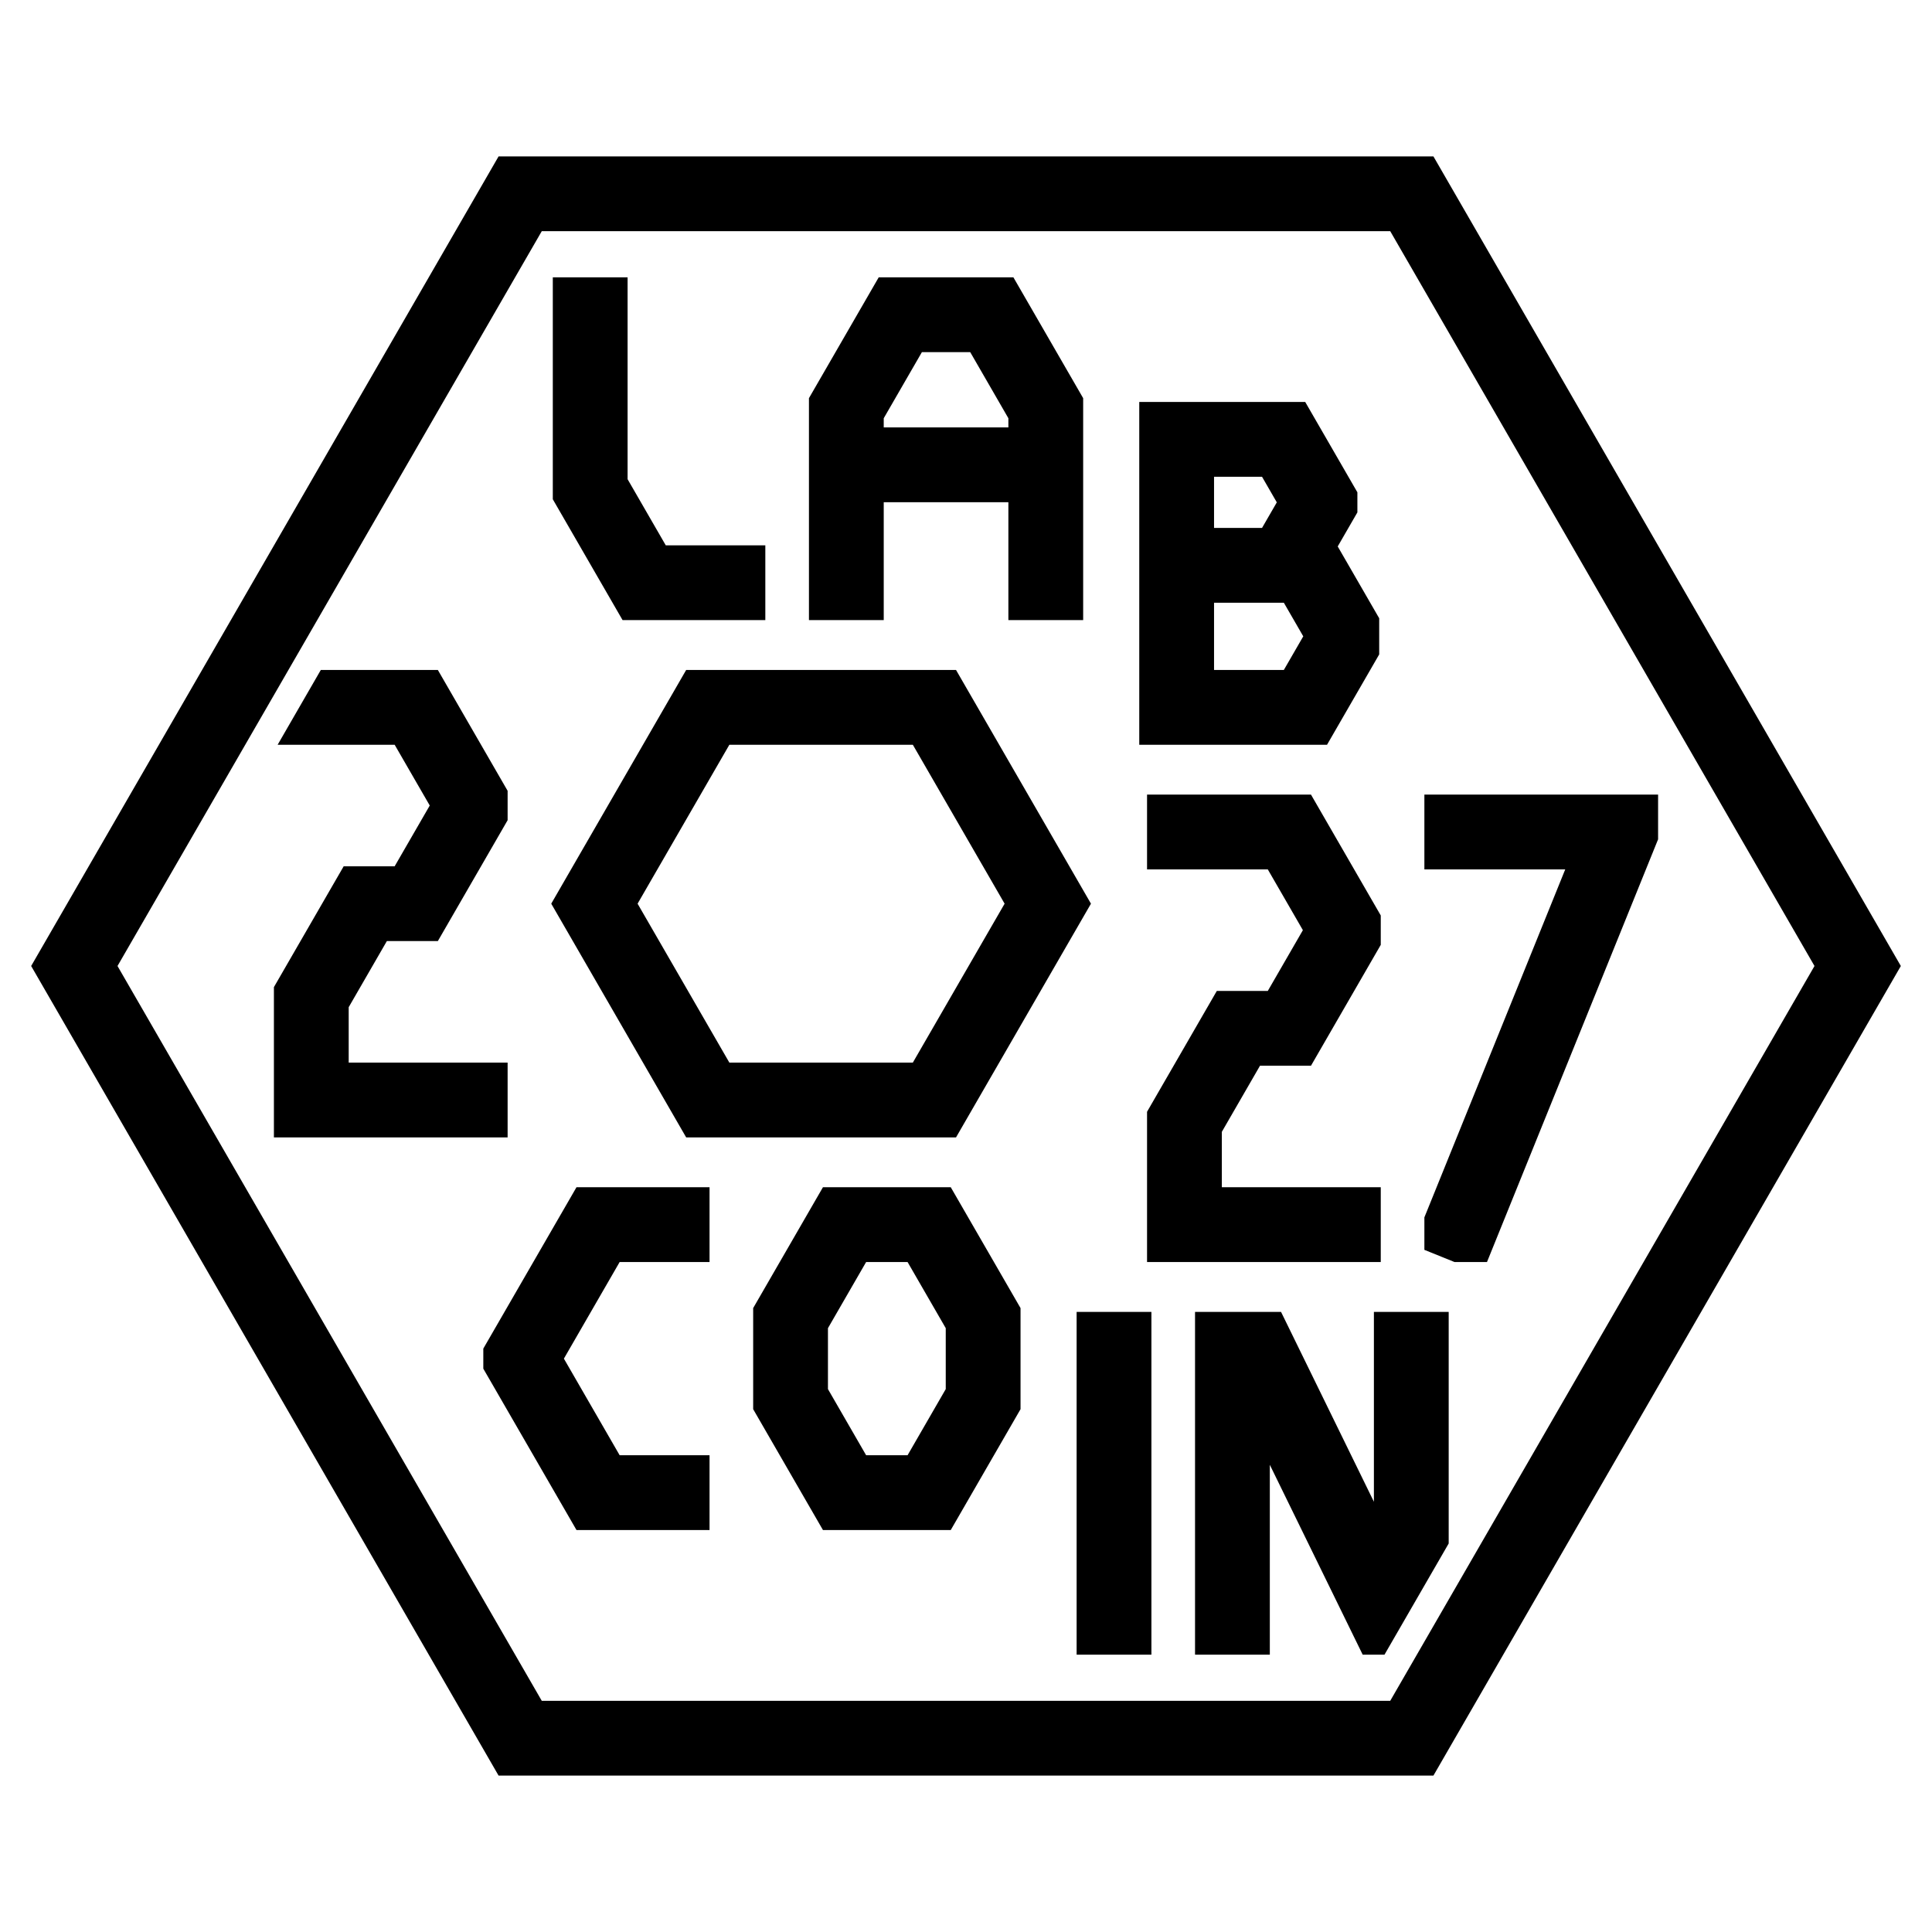
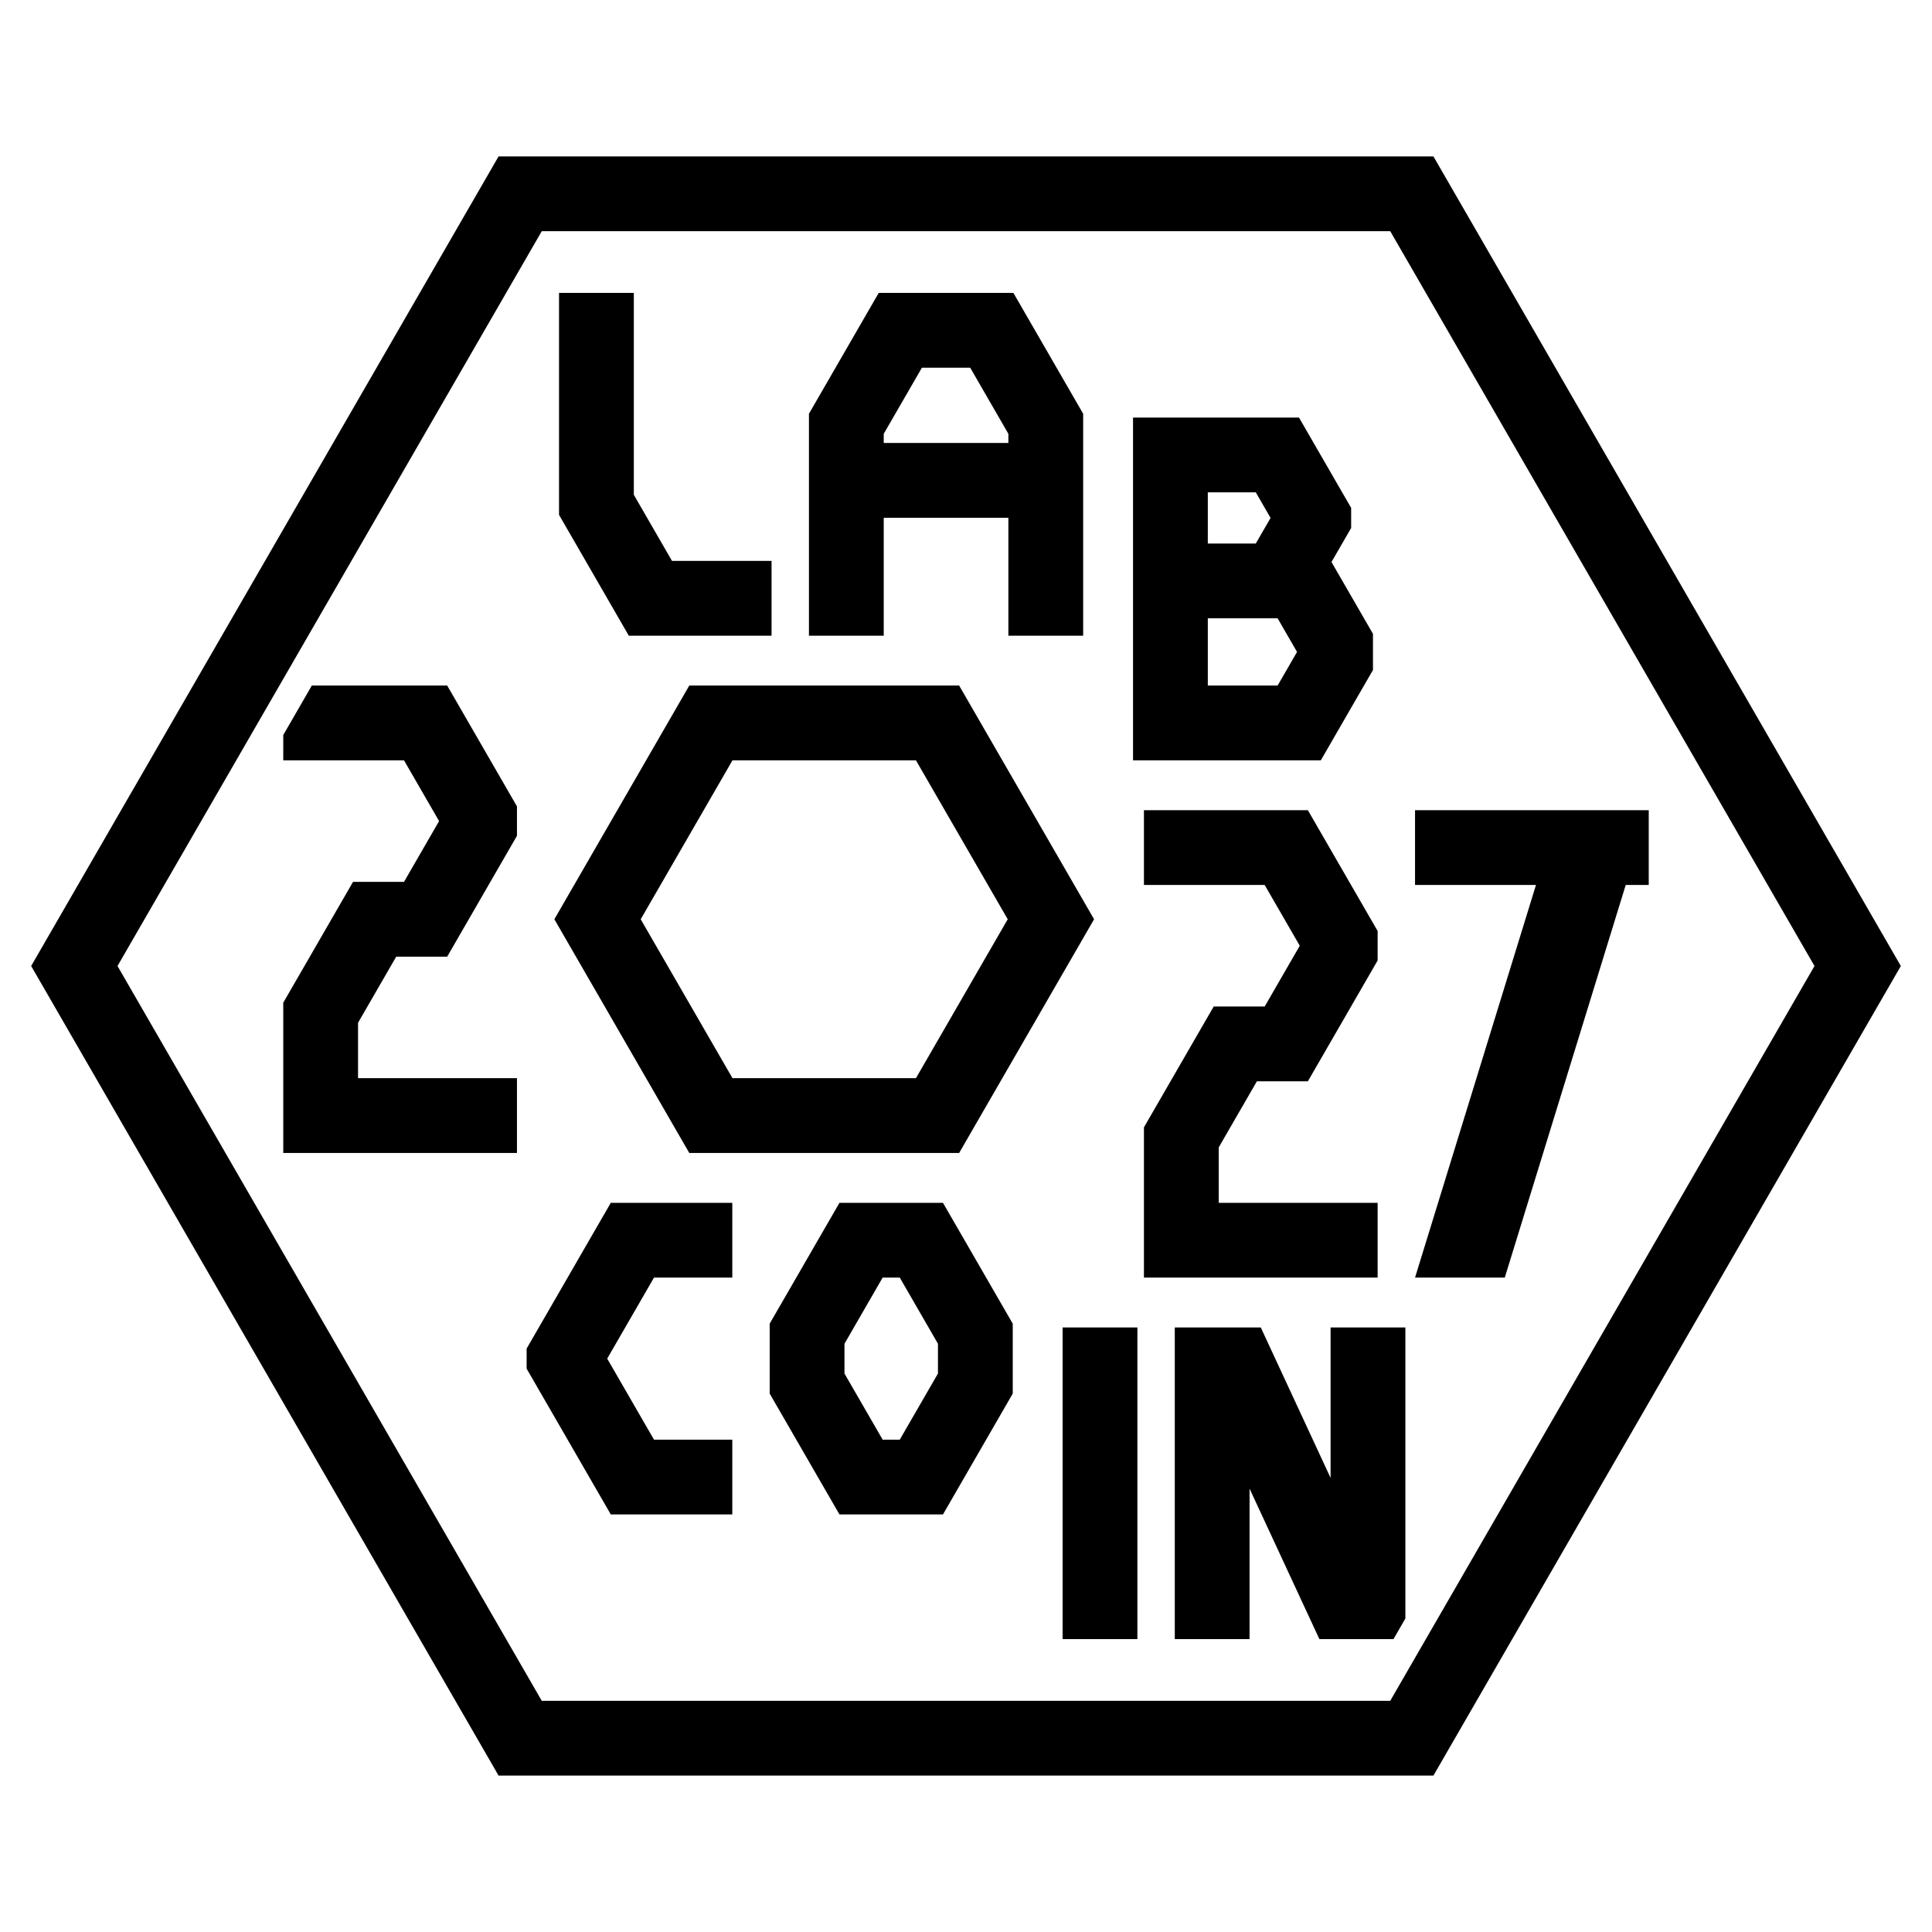
<svg xmlns="http://www.w3.org/2000/svg" width="62.0mm" height="62.0mm" viewBox="-31.0 -31.0 62.0 62.0">
-   <path d="M-13.260,-22.100L-13.260,-14.978L-11.021,-11.100L-7.640,-11.100L-6.440,-11.100L-6.440,-13.500L-9.635,-13.500L-10.860,-15.622L-10.860,-20.900L-10.860,-22.100ZM-5.040,-12.300L-5.040,-11.100L-2.640,-11.100L-2.640,-14.884L1.360,-14.884L1.360,-12.300L1.360,-11.100L3.760,-11.100L3.760,-14.884L3.760,-17.284L3.760,-18.222L1.521,-22.100L-2.801,-22.100L-5.040,-18.222L-5.040,-17.284L-5.040,-14.884ZM-2.640,-17.578L-1.415,-19.700L0.135,-19.700L1.360,-17.578L1.360,-17.284L-2.640,-17.284ZM-18.585,-0.800L-16.949,-0.800L-14.710,-4.678L-14.710,-5.622L-16.949,-9.500L-20.705,-9.500L-22.090,-7.100L-18.335,-7.100L-17.209,-5.150L-18.335,-3.200L-19.971,-3.200L-22.210,0.678L-22.210,5.500L-15.910,5.500L-14.710,5.500L-14.710,3.100L-19.810,3.100L-19.810,1.322ZM-0.320,5.500L4.010,-2.000L-0.320,-9.500L-8.980,-9.500L-13.310,-2.000L-8.980,5.500ZM-1.706,-7.100L1.239,-2.000L-1.706,3.100L-7.594,3.100L-10.539,-2.000L-7.594,-7.100ZM-8.230,7.100L-12.500,7.100L-15.490,12.278L-15.490,12.922L-12.500,18.100L-9.430,18.100L-8.230,18.100L-8.230,15.700L-11.115,15.700L-12.904,12.600L-11.115,9.500L-9.430,9.500L-8.230,9.500ZM-0.489,18.100L1.750,14.222L1.750,10.978L-0.489,7.100L-4.591,7.100L-6.830,10.978L-6.830,14.222L-4.591,18.100ZM-1.875,15.700L-3.205,15.700L-4.430,13.578L-4.430,11.622L-3.205,9.500L-1.875,9.500L-0.650,11.622L-0.650,13.578ZM10.886,-18.100L7.960,-18.100L6.760,-18.100L5.560,-18.100L5.560,-15.700L5.560,-14.058L5.560,-11.658L5.560,-9.500L5.560,-8.300L5.560,-7.100L7.960,-7.100L11.586,-7.100L13.260,-9.999L13.260,-11.159L11.929,-13.464L12.560,-14.557L12.560,-15.201ZM9.500,-14.058L7.960,-14.058L7.960,-15.700L9.500,-15.700L9.974,-14.879ZM10.823,-10.579L10.200,-9.500L7.960,-9.500L7.960,-11.658L10.200,-11.658ZM15.000,25.981L30.000,0.000L15.000,-25.981L-15.000,-25.981L-30.000,0.000L-15.000,25.981ZM13.614,-23.581L27.229,0.000L13.614,23.581L-13.614,23.581L-27.229,0.000L-13.614,-23.581ZM11.071,3.200L13.310,-0.678L13.310,-1.622L11.071,-5.500L7.010,-5.500L5.810,-5.500L5.810,-3.100L9.685,-3.100L10.811,-1.150L9.685,0.800L8.049,0.800L5.810,4.678L5.810,9.500L12.110,9.500L13.310,9.500L13.310,7.100L8.210,7.100L8.210,5.322L9.435,3.200ZM14.710,-3.100L19.230,-3.100L14.798,7.850L14.710,8.066L14.710,9.109L15.677,9.500L16.719,9.500L22.210,-4.066L22.210,-5.500L15.910,-5.500L14.710,-5.500ZM3.550,20.900L3.550,22.100L5.950,22.100L5.950,12.300L5.950,11.100L3.550,11.100ZM7.350,11.100L7.350,20.900L7.350,22.100L9.750,22.100L9.750,16.007L12.730,22.100L13.090,22.100L13.430,22.100L15.490,18.532L15.490,12.300L15.490,11.100L13.090,11.100L13.090,17.193L10.110,11.100L9.750,11.100Z" fill="#000" fill-rule="evenodd" />
+   <path d="M-13.060,-21.600L-13.060,-14.478L-10.821,-10.600L-7.440,-10.600L-6.240,-10.600L-6.240,-13.000L-9.435,-13.000L-10.660,-15.122L-10.660,-20.400L-10.660,-21.600ZM-5.040,-11.800L-5.040,-10.600L-2.640,-10.600L-2.640,-14.384L1.360,-14.384L1.360,-11.800L1.360,-10.600L3.760,-10.600L3.760,-14.384L3.760,-16.784L3.760,-17.722L1.521,-21.600L-2.801,-21.600L-5.040,-17.722L-5.040,-16.784L-5.040,-14.384ZM-2.640,-17.078L-1.415,-19.200L0.135,-19.200L1.360,-17.078L1.360,-16.784L-2.640,-16.784ZM-18.285,-0.300L-16.649,-0.300L-14.410,-4.178L-14.410,-5.122L-16.649,-9.000L-20.710,-9.000L-20.993,-9.000L-21.910,-7.412L-21.910,-6.600L-18.035,-6.600L-16.909,-4.650L-18.035,-2.700L-19.671,-2.700L-21.910,1.178L-21.910,6.000L-15.610,6.000L-14.410,6.000L-14.410,3.600L-19.510,3.600L-19.510,1.822ZM-0.220,6.000L4.110,-1.500L-0.220,-9.000L-8.880,-9.000L-13.210,-1.500L-8.880,6.000ZM-1.606,-6.600L1.339,-1.500L-1.606,3.600L-7.494,3.600L-10.439,-1.500L-7.494,-6.600ZM-7.500,7.600L-11.399,7.600L-14.100,12.278L-14.100,12.922L-11.399,17.600L-8.700,17.600L-7.500,17.600L-7.500,15.200L-10.013,15.200L-11.514,12.600L-10.013,10.000L-8.700,10.000L-7.500,10.000ZM-0.739,17.600L1.500,13.722L1.500,11.478L-0.739,7.600L-4.061,7.600L-6.300,11.478L-6.300,13.722L-4.061,17.600ZM-2.125,15.200L-2.675,15.200L-3.900,13.078L-3.900,12.122L-2.675,10.000L-2.125,10.000L-0.900,12.122L-0.900,13.078ZM10.686,-17.600L7.760,-17.600L6.560,-17.600L5.360,-17.600L5.360,-15.200L5.360,-13.558L5.360,-11.158L5.360,-9.000L5.360,-7.800L5.360,-6.600L7.760,-6.600L11.386,-6.600L13.060,-9.499L13.060,-10.659L11.729,-12.964L12.360,-14.057L12.360,-14.701ZM9.300,-13.558L7.760,-13.558L7.760,-15.200L9.300,-15.200L9.774,-14.379ZM10.623,-10.079L10.000,-9.000L7.760,-9.000L7.760,-11.158L10.000,-11.158ZM15.000,25.981L30.000,0.000L15.000,-25.981L-15.000,-25.981L-30.000,0.000L-15.000,25.981ZM13.614,-23.581L27.229,0.000L13.614,23.581L-13.614,23.581L-27.229,0.000L-13.614,-23.581ZM10.971,3.700L13.210,-0.178L13.210,-1.122L10.971,-5.000L6.910,-5.000L5.710,-5.000L5.710,-2.600L9.585,-2.600L10.711,-0.650L9.585,1.300L7.949,1.300L5.710,5.178L5.710,10.000L12.010,10.000L13.210,10.000L13.210,7.600L8.110,7.600L8.110,5.822L9.335,3.700ZM21.910,-5.000L19.030,-5.000L14.410,-5.000L14.410,-2.600L18.291,-2.600L14.410,10.000L17.290,10.000L21.171,-2.600L21.910,-2.600ZM3.100,20.400L3.100,21.600L5.500,21.600L5.500,12.800L5.500,11.600L3.100,11.600ZM6.700,11.600L6.700,20.400L6.700,21.600L9.100,21.600L9.100,16.772L11.340,21.600L11.700,21.600L13.719,21.600L14.100,20.940L14.100,12.800L14.100,11.600L11.700,11.600L11.700,16.428L9.460,11.600L9.100,11.600Z" fill="#000" fill-rule="evenodd" />
</svg>
